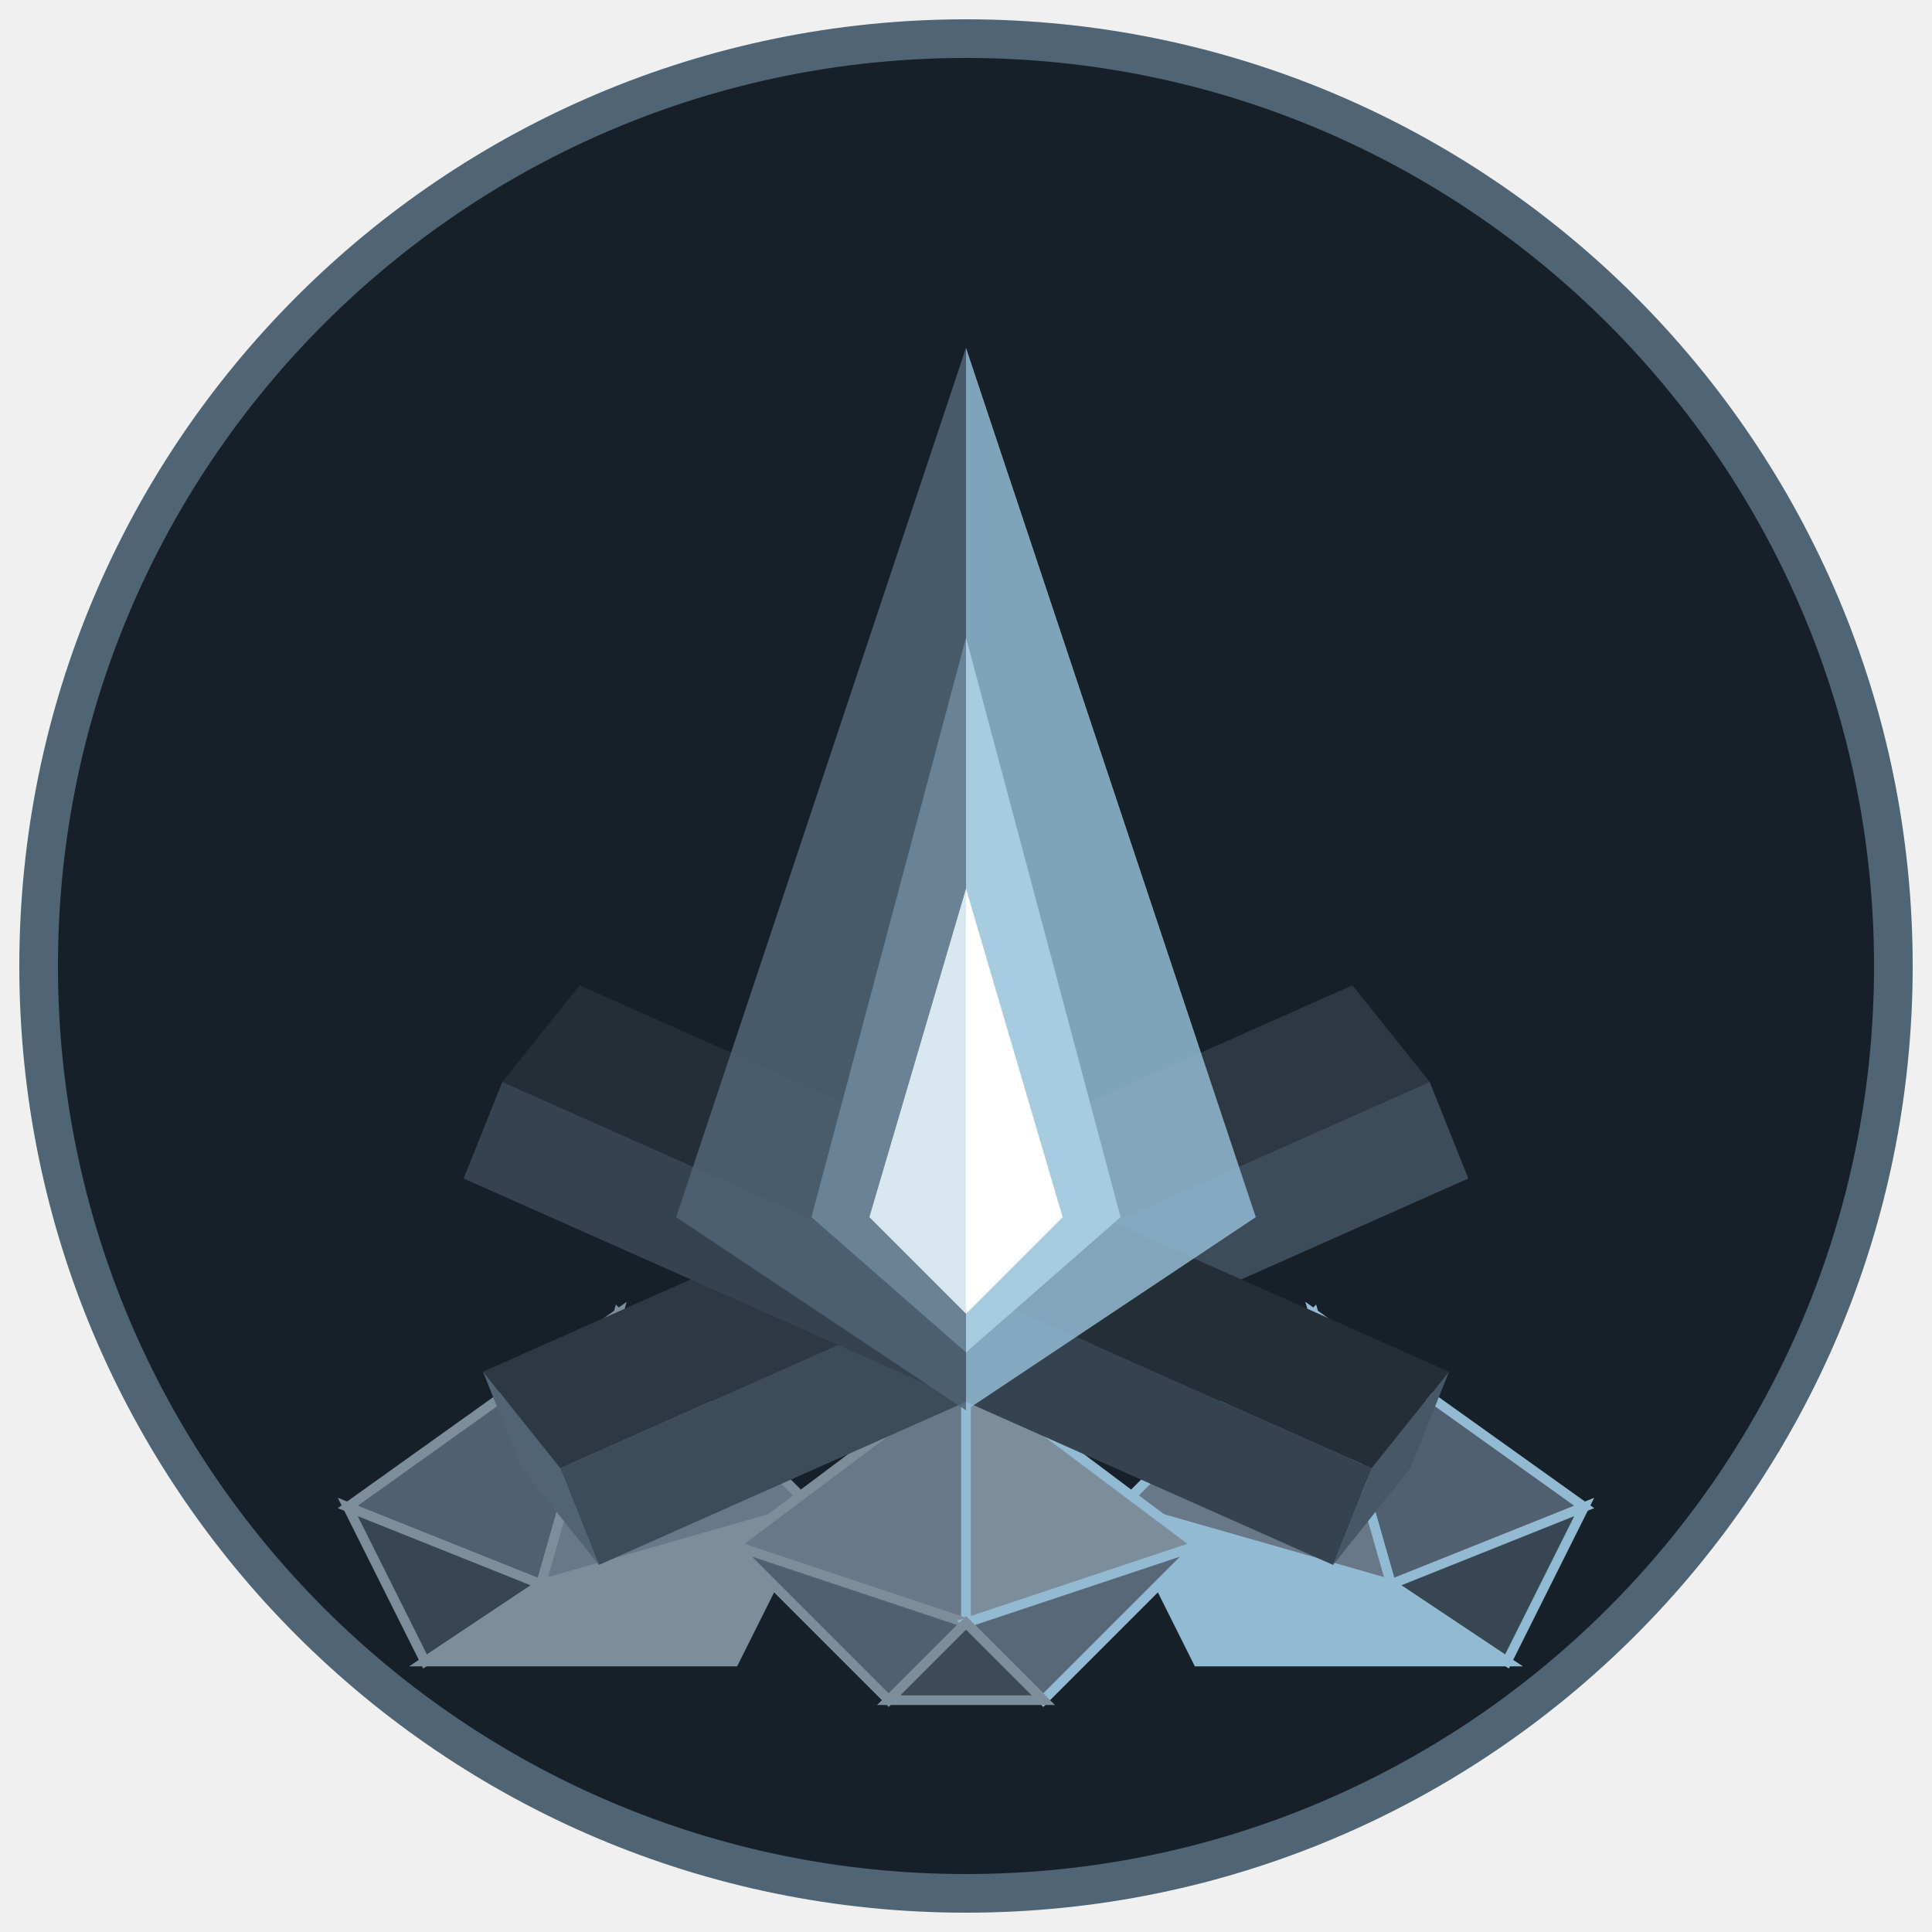
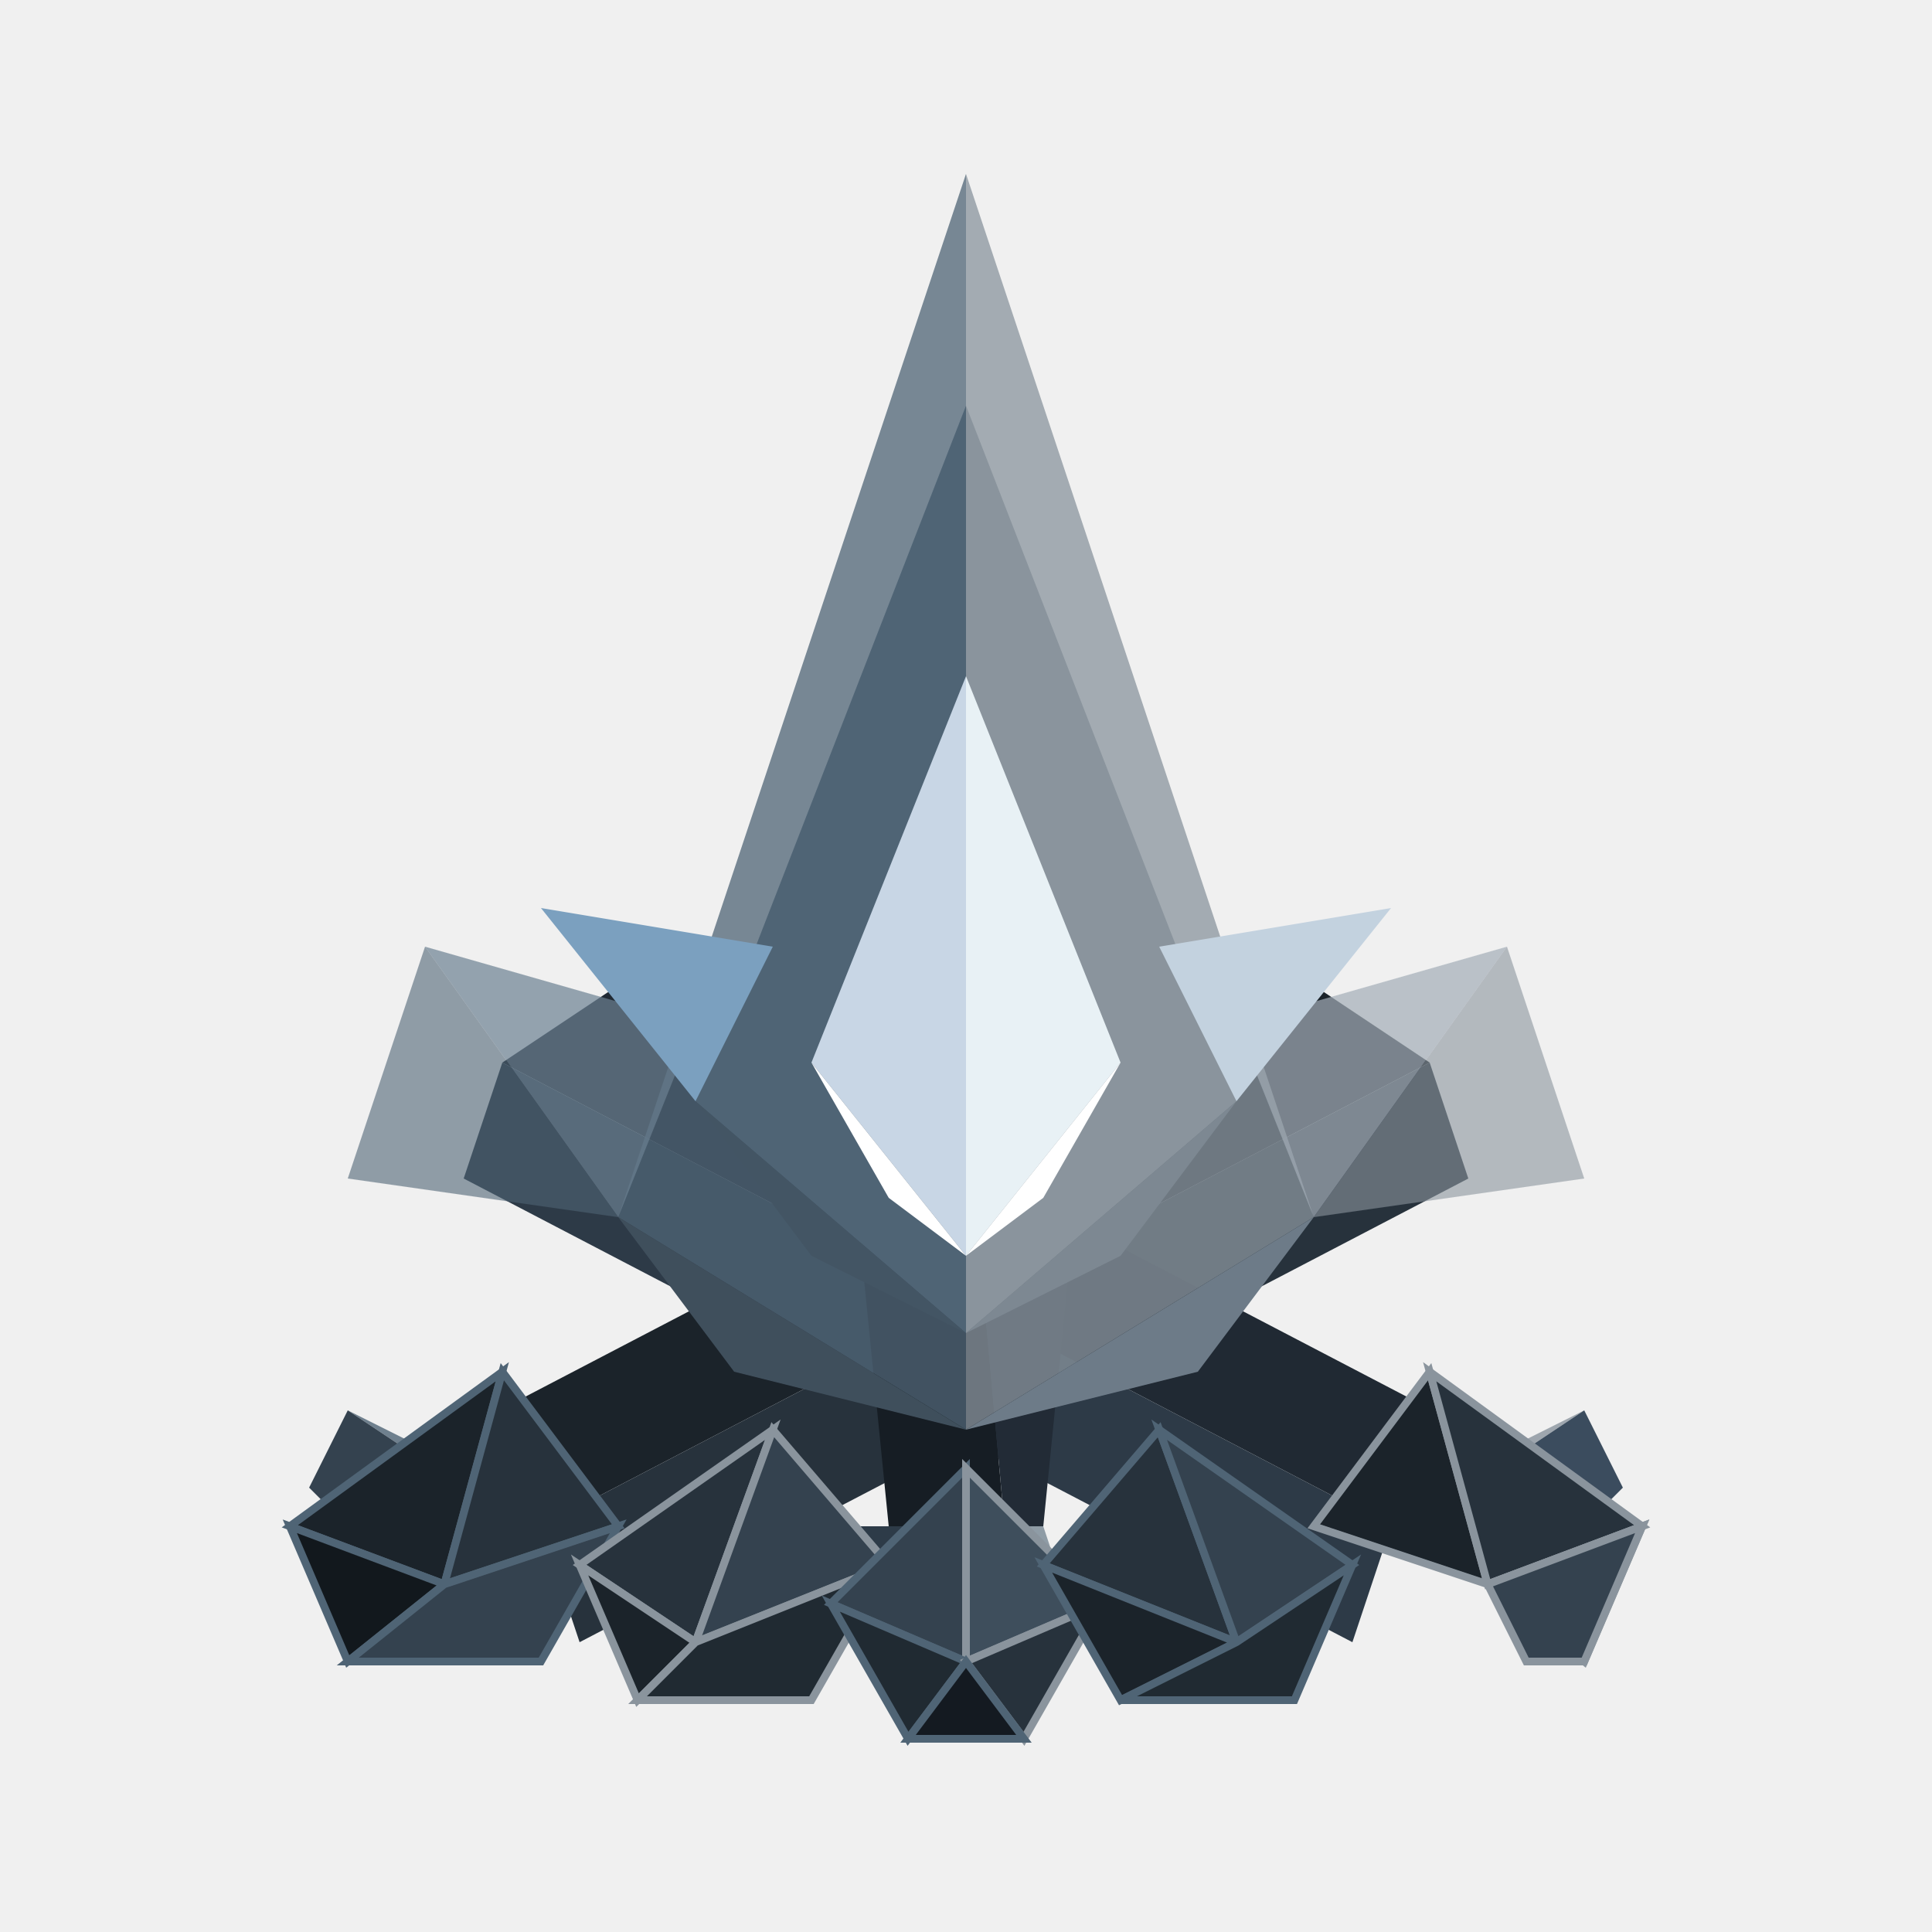
<svg xmlns="http://www.w3.org/2000/svg" viewBox="0 0 100 100" width="100%" height="100%">
-   <circle cx="50" cy="50" r="48" fill="#172029" stroke="#4f6475" stroke-width="2" />
-   <g id="campfire" transform="translate(0, -2)">
-     <polygon points="18,80 32,70 28,84" fill="#506070" stroke="#7c8d9c" stroke-width="0.5" />
-     <polygon points="32,70 42,80 28,84" fill="#687888" stroke="#7c8d9c" stroke-width="0.5" />
-     <polygon points="18,80 28,84 22,88" fill="#384552" stroke="#7c8d9c" stroke-width="0.5" />
-     <polygon points="28,84 42,80 38,88 22,88" fill="#7c8d9c" stroke="#7c8d9c" stroke-width="0.5" />
-     <polygon points="82,80 68,70 72,84" fill="#506070" stroke="#92bad2" stroke-width="0.5" />
-     <polygon points="68,70 58,80 72,84" fill="#687888" stroke="#92bad2" stroke-width="0.5" />
-     <polygon points="82,80 72,84 78,88" fill="#384552" stroke="#92bad2" stroke-width="0.5" />
-     <polygon points="72,84 58,80 62,88 78,88" fill="#92bad2" stroke="#92bad2" stroke-width="0.5" />
-     <polygon points="38,82 50,73 50,86" fill="#687888" stroke="#7c8d9c" stroke-width="0.5" />
-     <polygon points="50,73 62,82 50,86" fill="#7c8d9c" stroke="#92bad2" stroke-width="0.5" />
-     <polygon points="38,82 50,86 46,90" fill="#506070" stroke="#7c8d9c" stroke-width="0.5" />
-     <polygon points="62,82 50,86 54,90" fill="#586878" stroke="#92bad2" stroke-width="0.5" />
-     <polygon points="50,86 46,90 54,90" fill="#3d4a57" stroke="#7c8d9c" stroke-width="0.5" />
-     <polygon points="25,73 70,53 74,58 29,78" fill="#2d3842" />
-     <polygon points="29,78 74,58 76,63 31,83" fill="#3d4c5a" />
-     <polygon points="25,73 29,78 31,83 27,78" fill="#506475" />
-     <polygon points="75,73 30,53 26,58 71,78" fill="#252e37" />
-     <polygon points="71,78 26,58 24,63 69,83" fill="#35424f" />
-     <polygon points="75,73 71,78 69,83 73,78" fill="#465768" />
-     <polygon points="50,20 35,65 50,75" fill="#4f6475" opacity="0.85" />
-     <polygon points="50,20 50,75 65,65" fill="#92bad2" opacity="0.85" />
-     <polygon points="50,35 42,65 50,72" fill="#6a8296" />
-     <polygon points="50,35 50,72 58,65" fill="#a8ccdf" />
-     <polygon points="50,48 45,65 50,70" fill="#d9e8f0" />
-     <polygon points="50,48 50,70 55,65" fill="#ffffff" />
+   <g id="campfire" transform="translate(0, -1)">
+     <polygon points="36,70 50,65 42,72" fill="#141a21" stroke="#4f6475" stroke-width="0.3" />
+     <polygon points="50,65 64,70 58,72" fill="#1b232d" stroke="#8a949d" stroke-width="0.3" />
+     <polygon points="42,72 50,65 58,72" fill="#202a36" stroke="#4f6475" stroke-width="0.3" />
+     <polygon points="22,76 68,52 74,56 28,80" fill="#1b232a" />
+     <polygon points="28,80 74,56 76,62 30,86" fill="#27323c" />
+     <polygon points="18,74 22,76 28,80 24,78" fill="#4f6475" opacity="0.8" />
+     <polygon points="18,74 24,78 20,82 16,78" fill="#34424f" />
+     <polygon points="78,76 32,52 26,56 72,80" fill="#202933" />
+     <polygon points="72,80 26,56 24,62 70,86" fill="#2d3a47" />
+     <polygon points="82,74 78,76 72,80 76,78" fill="#8a949d" opacity="0.8" />
+     <polygon points="82,74 76,78 80,82 84,78" fill="#3b4c5e" />
+     <polygon points="46,80 44,60 50,58 52,80" fill="#161d24" />
+     <polygon points="52,80 50,58 56,60 54,80" fill="#222b36" />
+     <polygon points="44,80 52,80 50,86 42,86" fill="#2d3b48" />
+     <polygon points="52,80 54,80 56,86 50,86" fill="#4f6475" opacity="0.6" />
+     <polygon points="15,80 26,72 23,83" fill="#1b232a" stroke="#4f6475" stroke-width="0.4" />
+     <polygon points="26,72 32,80 23,83" fill="#27323c" stroke="#4f6475" stroke-width="0.4" />
+     <polygon points="15,80 23,83 18,87" fill="#12181d" stroke="#4f6475" stroke-width="0.4" />
+     <polygon points="23,83 32,80 28,87 18,87" fill="#34424f" stroke="#4f6475" stroke-width="0.4" />
+     <polygon points="30,82 40,75 36,86" fill="#27323c" stroke="#8a949d" stroke-width="0.4" />
+     <polygon points="40,75 46,82 36,86" fill="#34424f" stroke="#8a949d" stroke-width="0.4" />
+     <polygon points="30,82 36,86 33,89" fill="#1b232a" stroke="#8a949d" stroke-width="0.4" />
+     <polygon points="36,86 46,82 42,89 33,89" fill="#202a32" stroke="#8a949d" stroke-width="0.4" />
+     <polygon points="43,84 50,77 50,87" fill="#34424f" stroke="#4f6475" stroke-width="0.4" />
+     <polygon points="50,77 57,84 50,87" fill="#3e4e5c" stroke="#8a949d" stroke-width="0.4" />
+     <polygon points="43,84 50,87 47,91" fill="#202a32" stroke="#4f6475" stroke-width="0.4" />
+     <polygon points="57,84 50,87 53,91" fill="#27323c" stroke="#8a949d" stroke-width="0.4" />
+     <polygon points="50,87 47,91 53,91" fill="#141a21" stroke="#4f6475" stroke-width="0.4" />
+     <polygon points="54,82 60,75 64,86" fill="#27323c" stroke="#4f6475" stroke-width="0.4" />
+     <polygon points="60,75 70,82 64,86" fill="#34424f" stroke="#4f6475" stroke-width="0.4" />
+     <polygon points="54,82 64,86 58,89" fill="#1b232a" stroke="#4f6475" stroke-width="0.4" />
+     <polygon points="64,86 70,82 67,89 58,89" fill="#202a32" stroke="#4f6475" stroke-width="0.4" />
+     <polygon points="68,80 74,72 77,83" fill="#1b232a" stroke="#8a949d" stroke-width="0.4" />
+     <polygon points="74,72 85,80 77,83" fill="#27323c" stroke="#8a949d" stroke-width="0.4" />
+     <polygon points="85,80 77,83 82,87" fill="#12181d" stroke="#8a949d" stroke-width="0.4" />
+     <polygon points="77,83 85,80 82,87 79,87" fill="#34424f" stroke="#8a949d" stroke-width="0.4" />
+     <polygon points="50,10 32,64 50,75" fill="#4f6475" opacity="0.75" />
+     <polygon points="50,10 50,75 68,64" fill="#8a949d" opacity="0.75" />
+     <polygon points="32,64 22,50 36,54" fill="#6b8091" opacity="0.7" />
+     <polygon points="68,64 78,50 64,54" fill="#a2adb7" opacity="0.7" />
+     <polygon points="22,50 18,62 32,64" fill="#4f6475" opacity="0.6" />
+     <polygon points="78,50 82,62 68,64" fill="#8a949d" opacity="0.6" />
+     <polygon points="32,64 38,72 50,75" fill="#3f4f5c" />
+     <polygon points="68,64 62,72 50,75" fill="#6d7b88" />
+     <polygon points="50,22 36,58 50,70" fill="#4f6475" />
+     <polygon points="50,22 50,70 64,58" fill="#8a949d" />
+     <polygon points="36,58 28,48 40,50" fill="#7ba0bf" />
+     <polygon points="64,58 72,48 60,50" fill="#c3d2df" />
+     <polygon points="36,58 42,66 50,70" fill="#435564" />
+     <polygon points="64,58 58,66 50,70" fill="#7d8892" />
+     <polygon points="50,36 42,56 50,66" fill="#c8d6e5" />
+     <polygon points="50,36 50,66 58,56" fill="#e8f1f5" />
+     <polygon points="42,56 46,63 50,66" fill="#ffffff" />
+     <polygon points="58,56 54,63 50,66" fill="#ffffff" />
  </g>
</svg>
